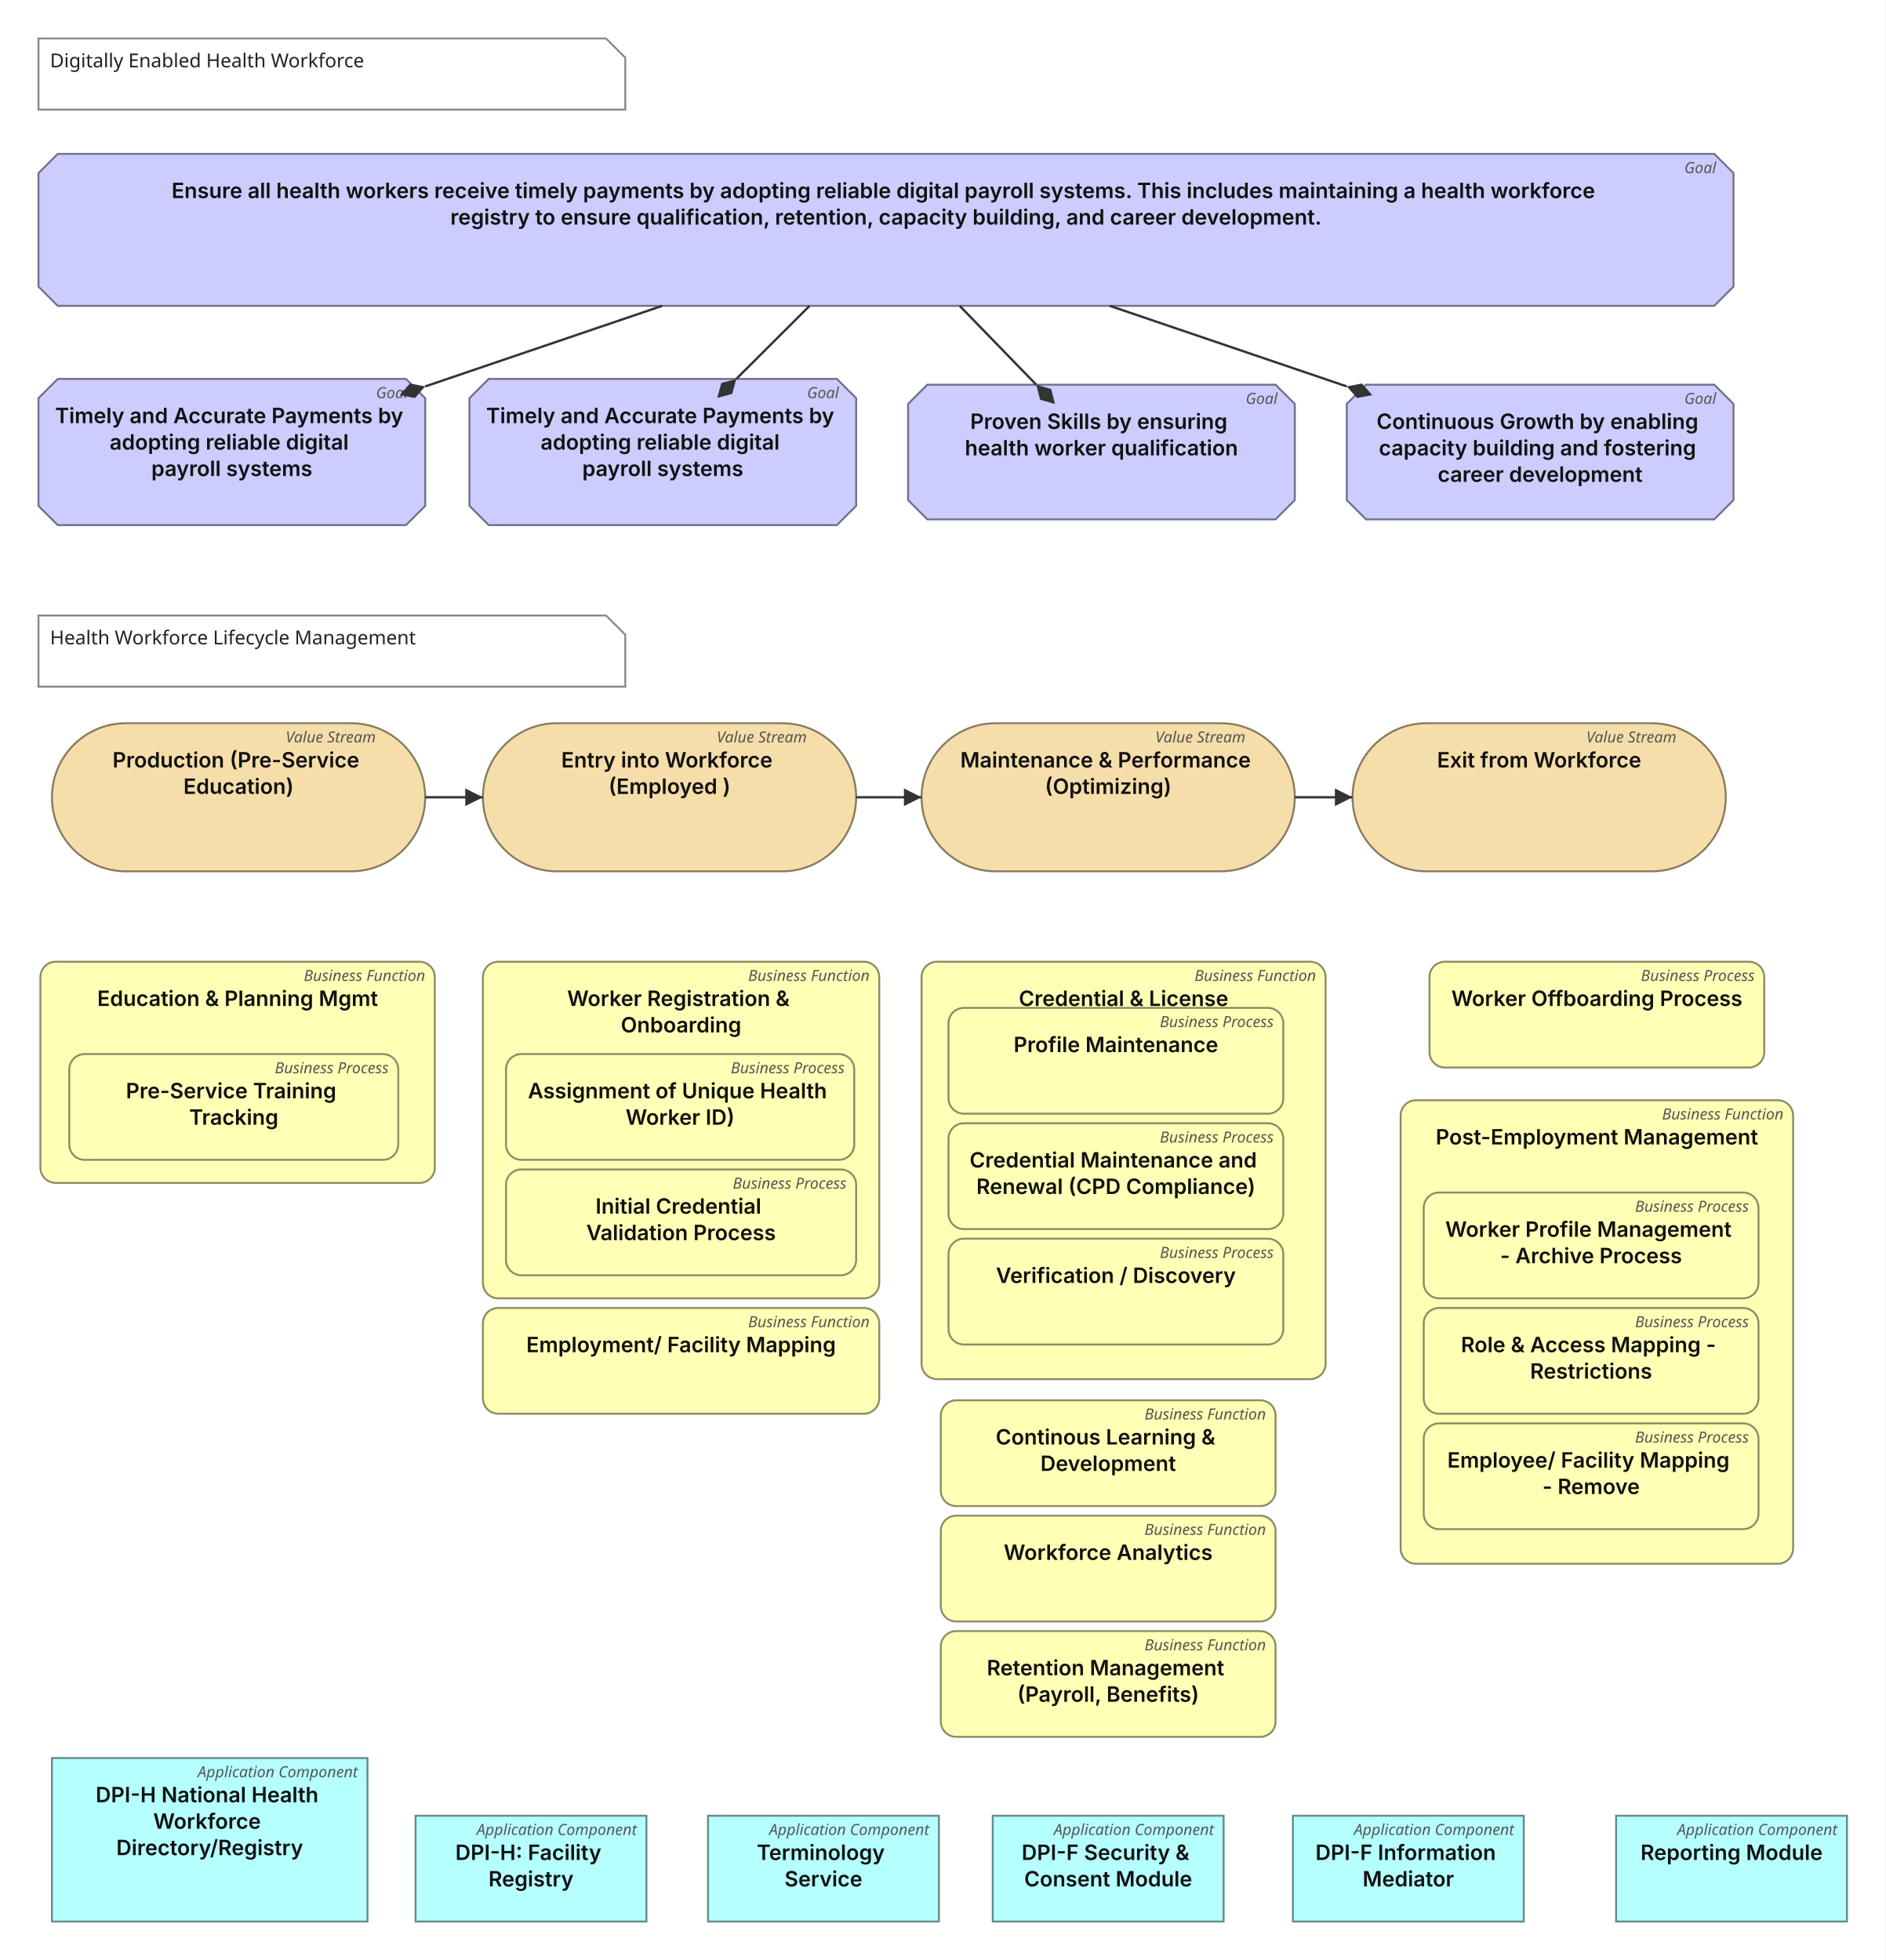
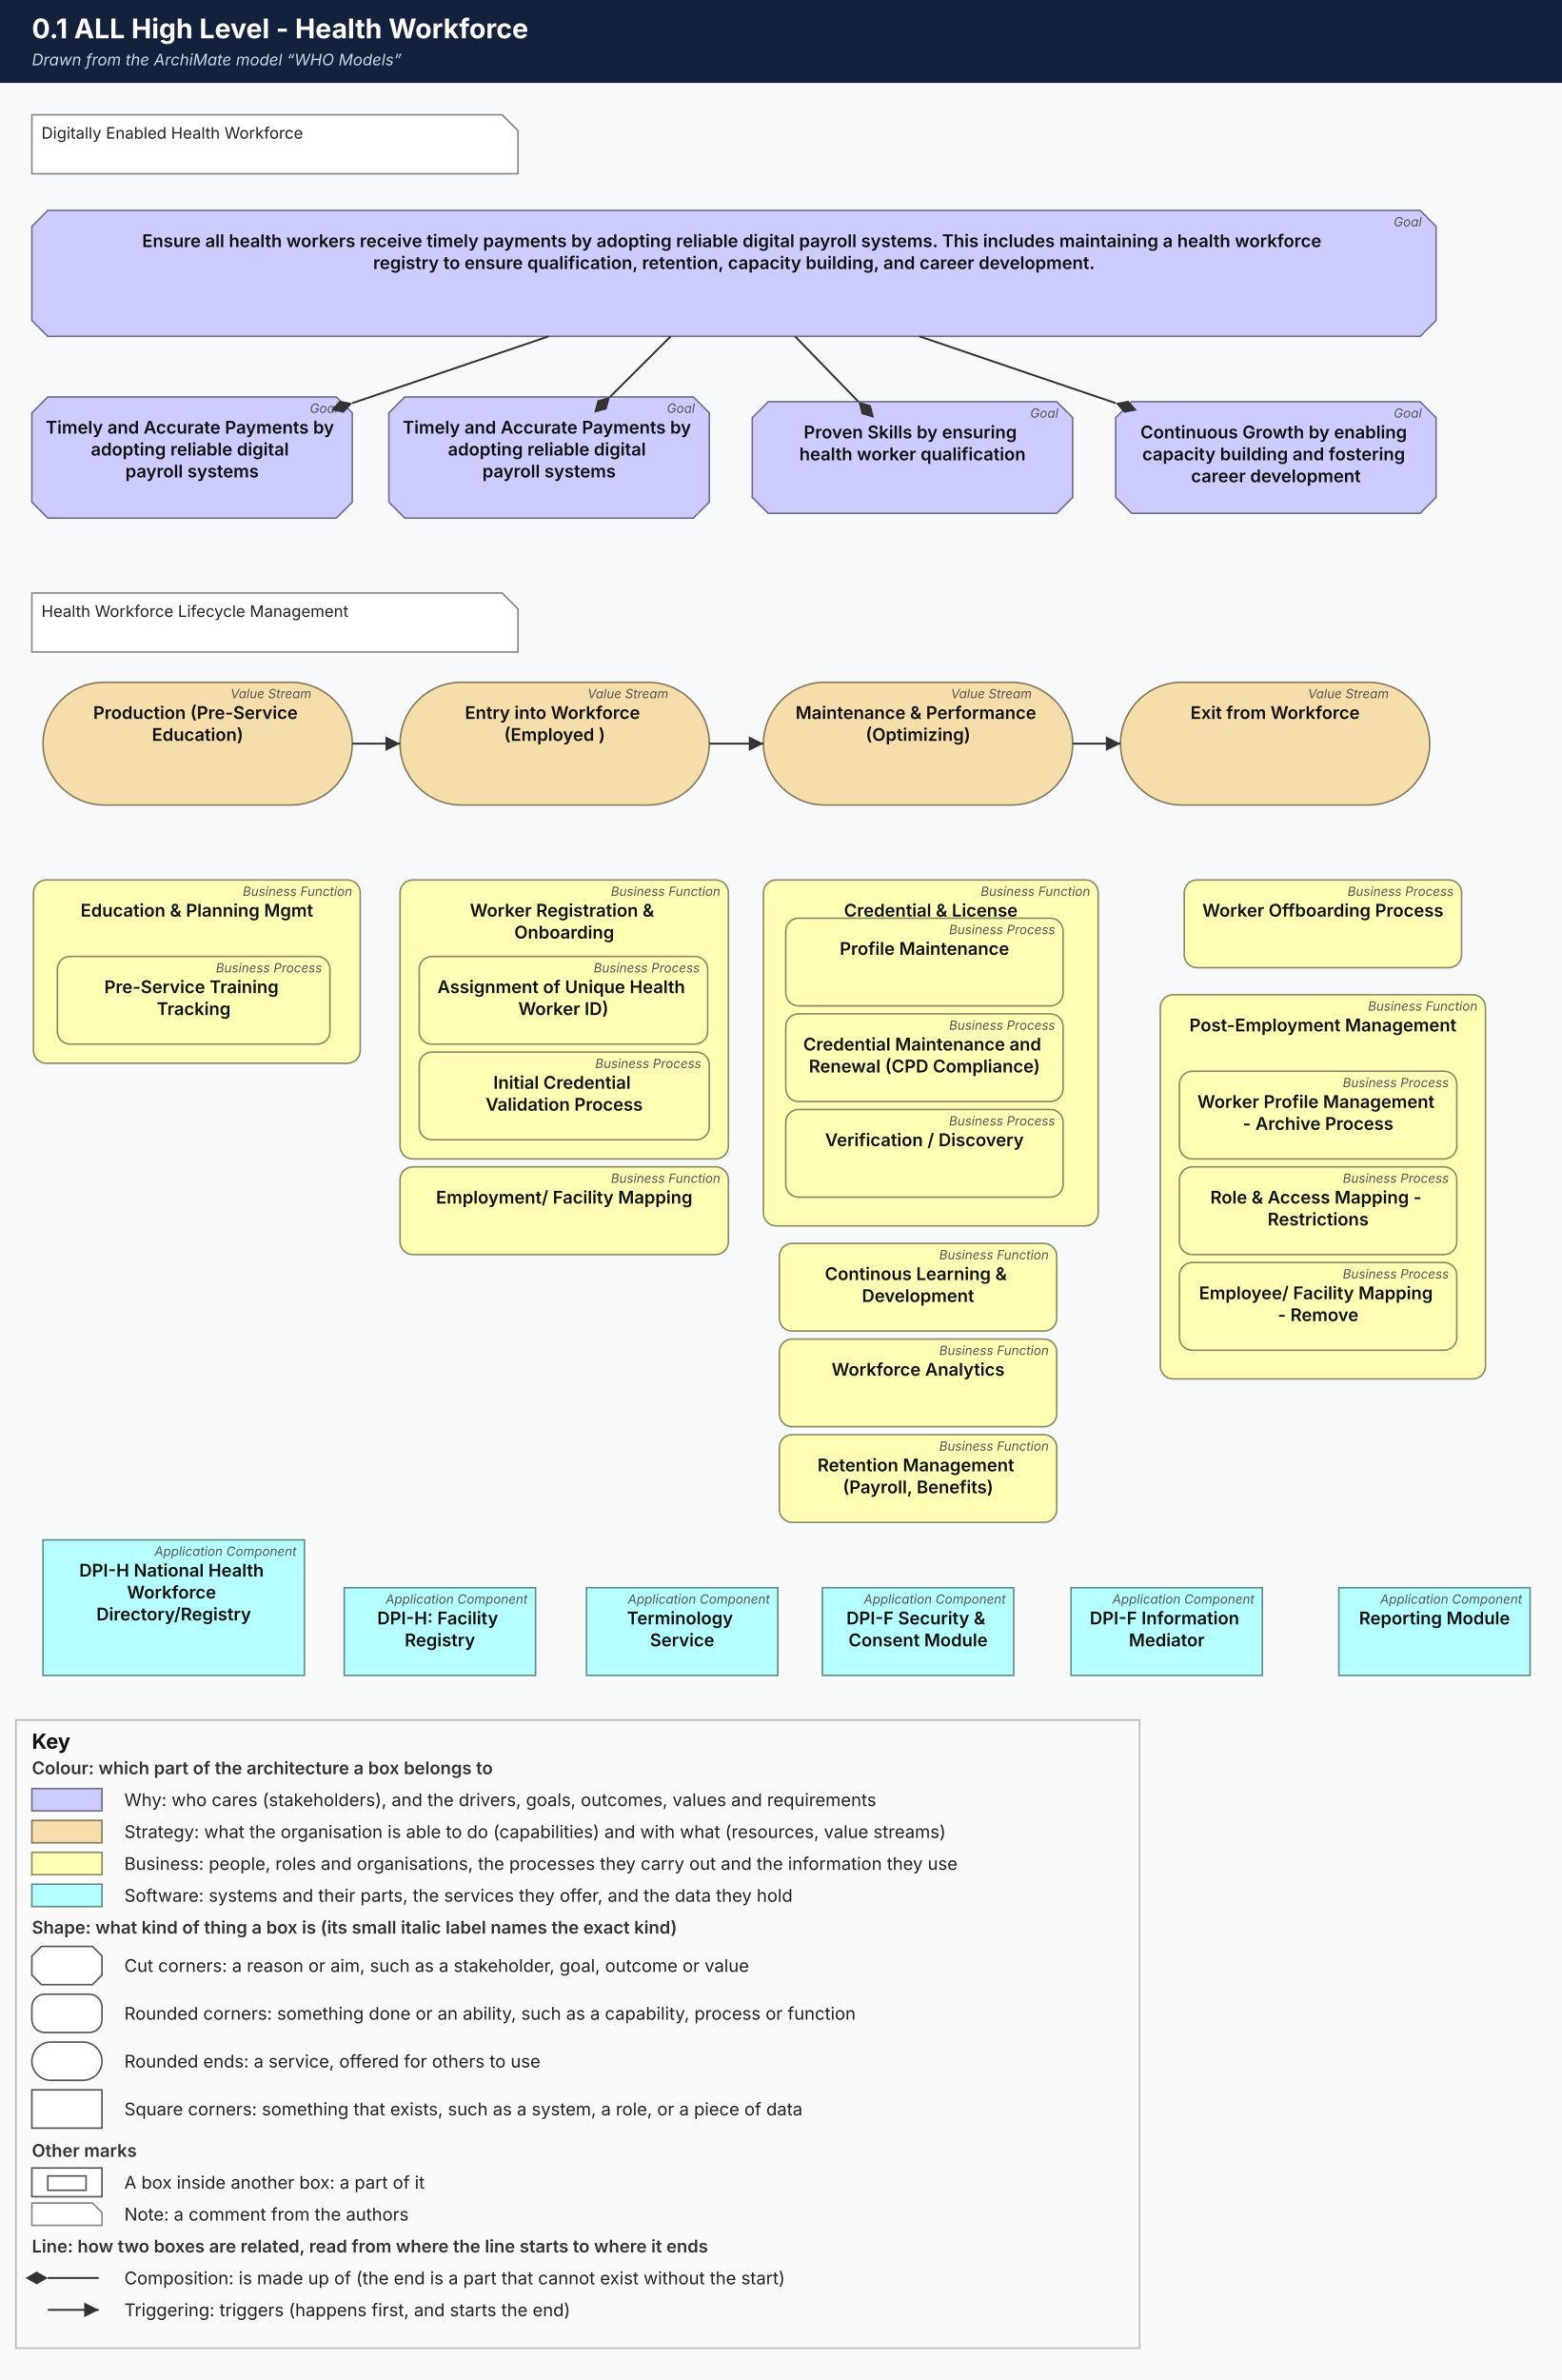
- <svg xmlns="http://www.w3.org/2000/svg" viewBox="176 16 980 1019" width="980" height="1019" role="img" aria-labelledby="av-title">
+ <svg xmlns="http://www.w3.org/2000/svg" viewBox="176 -36 980 1493" width="980" height="1493" role="img" aria-labelledby="av-title">
  <style>
- .av-name{font:600 11px system-ui,-apple-system,"Segoe UI",sans-serif;fill:#111}
- .av-type{font:italic 8px system-ui,sans-serif;fill:#555}
- .av-group{font:600 11px system-ui,sans-serif;fill:#333}
- .av-note{font:10px system-ui,sans-serif;fill:#222}
- .av-rel{font:9px system-ui,sans-serif;fill:#333;paint-order:stroke;stroke:#fff;stroke-width:3px}
+ .av-name{font:600 11px Inter, "Segoe UI", system-ui, -apple-system, Helvetica, Arial, sans-serif;fill:#111}
+ .av-type{font:italic 8px Inter, "Segoe UI", system-ui, -apple-system, Helvetica, Arial, sans-serif;fill:#555}
+ .av-group{font:600 11px Inter, "Segoe UI", system-ui, -apple-system, Helvetica, Arial, sans-serif;fill:#333}
+ .av-note{font:10px Inter, "Segoe UI", system-ui, -apple-system, Helvetica, Arial, sans-serif;fill:#222}
+ .av-key{font:11px Inter, "Segoe UI", system-ui, -apple-system, Helvetica, Arial, sans-serif;fill:#222}
+ .av-keyh{font:600 11px Inter, "Segoe UI", system-ui, -apple-system, Helvetica, Arial, sans-serif;fill:#333}
+ .av-keyt{font:700 13px Inter, "Segoe UI", system-ui, -apple-system, Helvetica, Arial, sans-serif;fill:#111}
+ .av-rel{font:9px Inter, "Segoe UI", system-ui, -apple-system, Helvetica, Arial, sans-serif;fill:#333;paint-order:stroke;stroke:#fff;stroke-width:3px}
a:hover rect,a:hover polygon,a:focus rect,a:focus polygon{stroke:#06c;stroke-width:2.5}
</style>
  <defs>
    <marker id="arrow-open" viewBox="0 0 12 12" refX="11" refY="6" markerWidth="11" markerHeight="11" orient="auto-start-reverse" markerUnits="userSpaceOnUse">
      <path d="M1 1 L11 6 L1 11" fill="none" stroke="#333" stroke-width="1.3" />
    </marker>
    <marker id="arrow-filled" viewBox="0 0 12 12" refX="11" refY="6" markerWidth="11" markerHeight="11" orient="auto-start-reverse" markerUnits="userSpaceOnUse">
      <path d="M1 1 L11 6 L1 11 Z" fill="#333" />
    </marker>
    <marker id="arrow-small" viewBox="0 0 10 10" refX="9" refY="5" markerWidth="8" markerHeight="8" orient="auto-start-reverse" markerUnits="userSpaceOnUse">
      <path d="M1 1 L9 5 L1 9" fill="none" stroke="#333" stroke-width="1.2" />
    </marker>
    <marker id="triangle-hollow" viewBox="0 0 14 14" refX="13" refY="7" markerWidth="13" markerHeight="13" orient="auto-start-reverse" markerUnits="userSpaceOnUse">
      <path d="M1 1 L13 7 L1 13 Z" fill="#fff" stroke="#333" stroke-width="1.2" />
    </marker>
    <marker id="diamond-filled" viewBox="0 0 16 10" refX="1" refY="5" markerWidth="16" markerHeight="10" orient="auto-start-reverse" markerUnits="userSpaceOnUse">
      <path d="M1 5 L8 1 L15 5 L8 9 Z" fill="#333" />
    </marker>
    <marker id="diamond-hollow" viewBox="0 0 16 10" refX="1" refY="5" markerWidth="16" markerHeight="10" orient="auto-start-reverse" markerUnits="userSpaceOnUse">
      <path d="M1 5 L8 1 L15 5 L8 9 Z" fill="#fff" stroke="#333" stroke-width="1.2" />
    </marker>
    <marker id="dot" viewBox="0 0 8 8" refX="4" refY="4" markerWidth="7" markerHeight="7" orient="auto" markerUnits="userSpaceOnUse">
      <circle cx="4" cy="4" r="3.2" fill="#333" />
    </marker>
    <pattern id="missing" width="8" height="8" patternUnits="userSpaceOnUse" patternTransform="rotate(45)">
      <rect width="8" height="8" fill="#fff" />
      <line x1="0" y1="0" x2="0" y2="8" stroke="#d33" stroke-width="2" />
    </pattern>
  </defs>
-   <rect x="176" y="16" width="980" height="1019" fill="#fff" />
-   <a href="../../../en/dpi-h-ra/archimate/0.2.0-draft.1/elements/id-961cfe0f56b54c5ea4f48c3f34109e0e/" target="_top">
+   <rect x="176" y="-36" width="980" height="1493" fill="#f8f9fb" />
+   <rect x="176" y="-36" width="980" height="52" fill="#14213d" />
+   <text x="196" y="-12" style="font:700 17px Inter, &quot;Segoe UI&quot;, system-ui, -apple-system, Helvetica, Arial, sans-serif;fill:#fff">0.1 ALL High Level - Health Workforce</text>
+   <text x="196" y="5" style="font:italic 10px Inter, &quot;Segoe UI&quot;, system-ui, -apple-system, Helvetica, Arial, sans-serif;fill:#c9d6e6">Drawn from the ArchiMate model “WHO Models”</text>
+   <a href="../../../en/dpi-h-ra/archimate/0.2.0-draft.1/elements/dpi-h-national-health-workforce-directory-registry/" target="_top">
    <rect x="203" y="930" width="164" height="85" fill="#b5ffff" stroke="#648c8c" stroke-width="1" />
    <text class="av-type" x="362" y="940" text-anchor="end">Application Component</text>
    <text class="av-name" x="285" y="953" text-anchor="middle">
      <tspan x="285" dy="0">DPI-H National Health</tspan>
      <tspan x="285" dy="13.75">Workforce</tspan>
      <tspan x="285" dy="13.75">Directory/Registry</tspan>
    </text>
  </a>
-   <a href="../../../en/dpi-h-ra/archimate/0.2.0-draft.1/elements/id-7862a8939c5a458c9ad1674062700688/" target="_top">
+   <a href="../../../en/dpi-h-ra/archimate/0.2.0-draft.1/elements/dpi-f-information-mediator/" target="_top">
    <rect x="848" y="960" width="120" height="55" fill="#b5ffff" stroke="#648c8c" stroke-width="1" />
    <text class="av-type" x="963" y="970" text-anchor="end">Application Component</text>
    <text class="av-name" x="908" y="983" text-anchor="middle">
      <tspan x="908" dy="0">DPI-F Information</tspan>
      <tspan x="908" dy="13.75">Mediator</tspan>
    </text>
  </a>
-   <a href="../../../en/dpi-h-ra/archimate/0.2.0-draft.1/elements/id-bed24fc6e59048c595b7bde7a22b63f9/" target="_top">
+   <a href="../../../en/dpi-h-ra/archimate/0.2.0-draft.1/elements/reporting-module/" target="_top">
    <rect x="1016" y="960" width="120" height="55" fill="#b5ffff" stroke="#648c8c" stroke-width="1" />
    <text class="av-type" x="1131" y="970" text-anchor="end">Application Component</text>
    <text class="av-name" x="1076" y="983" text-anchor="middle">
      <tspan x="1076" dy="0">Reporting Module</tspan>
    </text>
  </a>
-   <a href="../../../en/dpi-h-ra/archimate/0.2.0-draft.1/elements/id-a3b7a1d2792c400ba0398eb82affaf2d/" target="_top">
+   <a href="../../../en/dpi-h-ra/archimate/0.2.0-draft.1/elements/dpi-h-facility-registry/" target="_top">
    <rect x="392" y="960" width="120" height="55" fill="#b5ffff" stroke="#648c8c" stroke-width="1" />
    <text class="av-type" x="507" y="970" text-anchor="end">Application Component</text>
    <text class="av-name" x="452" y="983" text-anchor="middle">
      <tspan x="452" dy="0">DPI-H: Facility</tspan>
      <tspan x="452" dy="13.75">Registry</tspan>
    </text>
  </a>
-   <a href="../../../en/dpi-h-ra/archimate/0.2.0-draft.1/elements/id-d27a9f9d388544deb73618aaf145251c/" target="_top">
+   <a href="../../../en/dpi-h-ra/archimate/0.2.0-draft.1/elements/dpi-f-security-consent-module/" target="_top">
    <rect x="692" y="960" width="120" height="55" fill="#b5ffff" stroke="#648c8c" stroke-width="1" />
    <text class="av-type" x="807" y="970" text-anchor="end">Application Component</text>
    <text class="av-name" x="752" y="983" text-anchor="middle">
      <tspan x="752" dy="0">DPI-F Security &amp;</tspan>
      <tspan x="752" dy="13.75">Consent Module</tspan>
    </text>
  </a>
-   <a href="../../../en/dpi-h-ra/archimate/0.2.0-draft.1/elements/id-e23a136ac7904c02a15f46010f655099/" target="_top">
+   <a href="../../../en/dpi-h-ra/archimate/0.2.0-draft.1/elements/terminology-service/" target="_top">
    <rect x="544" y="960" width="120" height="55" fill="#b5ffff" stroke="#648c8c" stroke-width="1" />
    <text class="av-type" x="659" y="970" text-anchor="end">Application Component</text>
    <text class="av-name" x="604" y="983" text-anchor="middle">
      <tspan x="604" dy="0">Terminology</tspan>
      <tspan x="604" dy="13.75">Service</tspan>
    </text>
  </a>
-   <a href="../../../en/dpi-h-ra/archimate/0.2.0-draft.1/elements/id-2507dbae912543df9be0f427dd00e60d/" target="_top">
+   <a href="../../../en/dpi-h-ra/archimate/0.2.0-draft.1/elements/timely-and-accurate-payments-by-adopting-reliable-digital-2507/" target="_top">
    <polygon points="206,213 387,213 397,223 397,279 387,289 206,289 196,279 196,223" fill="#ccccff" stroke="#70708c" stroke-width="1" />
    <text class="av-type" x="388" y="223" text-anchor="end">Goal</text>
    <text class="av-name" x="296.5" y="236" text-anchor="middle">
      <tspan x="296.5" dy="0">Timely and Accurate Payments by</tspan>
      <tspan x="296.5" dy="13.75">adopting reliable digital</tspan>
      <tspan x="296.5" dy="13.75">payroll systems</tspan>
    </text>
  </a>
-   <a href="../../../en/dpi-h-ra/archimate/0.2.0-draft.1/elements/id-7cc99c55acde424e80e275d9cee2ac3e/" target="_top">
+   <a href="../../../en/dpi-h-ra/archimate/0.2.0-draft.1/elements/timely-and-accurate-payments-by-adopting-reliable-digital/" target="_top">
    <polygon points="430,213 611,213 621,223 621,279 611,289 430,289 420,279 420,223" fill="#ccccff" stroke="#70708c" stroke-width="1" />
    <text class="av-type" x="612" y="223" text-anchor="end">Goal</text>
    <text class="av-name" x="520.5" y="236" text-anchor="middle">
      <tspan x="520.5" dy="0">Timely and Accurate Payments by</tspan>
      <tspan x="520.5" dy="13.75">adopting reliable digital</tspan>
      <tspan x="520.5" dy="13.75">payroll systems</tspan>
    </text>
  </a>
-   <a href="../../../en/dpi-h-ra/archimate/0.2.0-draft.1/elements/id-e0d8f8337bdc479c947bd4c34cc14e9d/" target="_top">
+   <a href="../../../en/dpi-h-ra/archimate/0.2.0-draft.1/elements/proven-skills-by-ensuring-health-worker-qualification/" target="_top">
    <polygon points="658,216 839,216 849,226 849,276 839,286 658,286 648,276 648,226" fill="#ccccff" stroke="#70708c" stroke-width="1" />
    <text class="av-type" x="840" y="226" text-anchor="end">Goal</text>
    <text class="av-name" x="748.5" y="239" text-anchor="middle">
      <tspan x="748.5" dy="0">Proven Skills by ensuring</tspan>
      <tspan x="748.5" dy="13.75">health worker qualification</tspan>
    </text>
  </a>
-   <a href="../../../en/dpi-h-ra/archimate/0.2.0-draft.1/elements/id-c59db768fd424fcc973b3a18473221ef/" target="_top">
+   <a href="../../../en/dpi-h-ra/archimate/0.2.0-draft.1/elements/continuous-growth-by-enabling-capacity-building-and/" target="_top">
    <polygon points="886,216 1067,216 1077,226 1077,276 1067,286 886,286 876,276 876,226" fill="#ccccff" stroke="#70708c" stroke-width="1" />
    <text class="av-type" x="1068" y="226" text-anchor="end">Goal</text>
    <text class="av-name" x="976.5" y="239" text-anchor="middle">
      <tspan x="976.5" dy="0">Continuous Growth by enabling</tspan>
      <tspan x="976.5" dy="13.75">capacity building and fostering</tspan>
      <tspan x="976.5" dy="13.75">career development</tspan>
    </text>
  </a>
-   <a href="../../../en/dpi-h-ra/archimate/0.2.0-draft.1/elements/id-225da4a757d24fed9fdaf7483772c650/" target="_top">
+   <a href="../../../en/dpi-h-ra/archimate/0.2.0-draft.1/elements/ensure-all-health-workers-receive-timely-payments-by/" target="_top">
    <polygon points="206,96 1067,96 1077,106 1077,165 1067,175 206,175 196,165 196,106" fill="#ccccff" stroke="#70708c" stroke-width="1" />
    <text class="av-type" x="1068" y="106" text-anchor="end">Goal</text>
    <text class="av-name" x="636.5" y="119" text-anchor="middle">
      <tspan x="636.5" dy="0">Ensure all health workers receive timely payments by adopting reliable digital payroll systems. This includes maintaining a health workforce</tspan>
      <tspan x="636.5" dy="13.75">registry to ensure qualification, retention, capacity building, and career development.</tspan>
    </text>
  </a>
  <g class="av-n">
    <polygon points="196,36 491,36 501,46 501,73 196,73" fill="#ffffff" stroke="#888" />
    <text class="av-note" x="202" y="51">
      <tspan x="202" dy="0">Digitally Enabled Health Workforce</tspan>
    </text>
  </g>
-   <a href="../../../en/dpi-h-ra/archimate/0.2.0-draft.1/elements/id-8d74939be8374ac0b783567d362b7c6a/" target="_top">
+   <a href="../../../en/dpi-h-ra/archimate/0.2.0-draft.1/elements/production-pre-service-education/" target="_top">
    <rect x="203" y="392" width="194" height="77" rx="38.5" fill="#f5deaa" stroke="#877a5e" stroke-width="1" />
    <text class="av-type" x="371.333" y="402" text-anchor="end">Value Stream</text>
    <text class="av-name" x="300" y="415" text-anchor="middle">
      <tspan x="300" dy="0">Production (Pre-Service</tspan>
      <tspan x="300" dy="13.75">Education)</tspan>
    </text>
  </a>
  <g class="av-n">
    <polygon points="196,336 491,336 501,346 501,373 196,373" fill="#ffffff" stroke="#888" />
    <text class="av-note" x="202" y="351">
      <tspan x="202" dy="0">Health Workforce Lifecycle Management</tspan>
    </text>
  </g>
-   <a href="../../../en/dpi-h-ra/archimate/0.2.0-draft.1/elements/id-ca900f2ee57741f8a26561c90c2970bb/" target="_top">
+   <a href="../../../en/dpi-h-ra/archimate/0.2.0-draft.1/elements/entry-into-workforce-employed/" target="_top">
    <rect x="427" y="392" width="194" height="77" rx="38.5" fill="#f5deaa" stroke="#877a5e" stroke-width="1" />
    <text class="av-type" x="595.333" y="402" text-anchor="end">Value Stream</text>
    <text class="av-name" x="524" y="415" text-anchor="middle">
      <tspan x="524" dy="0">Entry into Workforce</tspan>
      <tspan x="524" dy="13.75">(Employed )</tspan>
    </text>
  </a>
-   <a href="../../../en/dpi-h-ra/archimate/0.2.0-draft.1/elements/id-75e26f5282c348b5b90d9231ba53ea61/" target="_top">
+   <a href="../../../en/dpi-h-ra/archimate/0.2.0-draft.1/elements/maintenance-performance-optimizing/" target="_top">
    <rect x="655" y="392" width="194" height="77" rx="38.5" fill="#f5deaa" stroke="#877a5e" stroke-width="1" />
    <text class="av-type" x="823.333" y="402" text-anchor="end">Value Stream</text>
    <text class="av-name" x="752" y="415" text-anchor="middle">
      <tspan x="752" dy="0">Maintenance &amp; Performance</tspan>
      <tspan x="752" dy="13.75">(Optimizing)</tspan>
    </text>
  </a>
-   <a href="../../../en/dpi-h-ra/archimate/0.2.0-draft.1/elements/id-8a3042d52a1d45ac929156edd4f1dc66/" target="_top">
+   <a href="../../../en/dpi-h-ra/archimate/0.2.0-draft.1/elements/exit-from-workforce/" target="_top">
    <rect x="879" y="392" width="194" height="77" rx="38.5" fill="#f5deaa" stroke="#877a5e" stroke-width="1" />
    <text class="av-type" x="1047.333" y="402" text-anchor="end">Value Stream</text>
    <text class="av-name" x="976" y="415" text-anchor="middle">
      <tspan x="976" dy="0">Exit from Workforce</tspan>
    </text>
  </a>
-   <a href="../../../en/dpi-h-ra/archimate/0.2.0-draft.1/elements/id-86061a2d378140acbc7363f74a91866e/" target="_top">
+   <a href="../../../en/dpi-h-ra/archimate/0.2.0-draft.1/elements/worker-offboarding-process/" target="_top">
    <rect x="919" y="516" width="174" height="55" rx="8" fill="#ffffb5" stroke="#8c8c64" stroke-width="1" />
    <text class="av-type" x="1088" y="526" text-anchor="end">Business Process</text>
    <text class="av-name" x="1006" y="539" text-anchor="middle">
      <tspan x="1006" dy="0">Worker Offboarding Process</tspan>
    </text>
  </a>
-   <a href="../../../en/dpi-h-ra/archimate/0.2.0-draft.1/elements/id-3f74221e475e4cdd905922d72a288329/" target="_top">
+   <a href="../../../en/dpi-h-ra/archimate/0.2.0-draft.1/elements/worker-registration-onboarding/" target="_top">
    <rect x="427" y="516" width="206" height="175" rx="8" fill="#ffffb5" stroke="#8c8c64" stroke-width="1" />
    <text class="av-type" x="628" y="526" text-anchor="end">Business Function</text>
    <text class="av-name" x="530" y="539" text-anchor="middle">
      <tspan x="530" dy="0">Worker Registration &amp;</tspan>
      <tspan x="530" dy="13.75">Onboarding</tspan>
    </text>
  </a>
-   <a href="../../../en/dpi-h-ra/archimate/0.2.0-draft.1/elements/id-c553baa06a0e42e6939177f077be5f25/" target="_top">
+   <a href="../../../en/dpi-h-ra/archimate/0.2.0-draft.1/elements/assignment-of-unique-health-worker-id/" target="_top">
    <rect x="439" y="564" width="181" height="55" rx="8" fill="#ffffb5" stroke="#8c8c64" stroke-width="1" />
    <text class="av-type" x="615" y="574" text-anchor="end">Business Process</text>
    <text class="av-name" x="529.5" y="587" text-anchor="middle">
      <tspan x="529.5" dy="0">Assignment of Unique Health</tspan>
      <tspan x="529.5" dy="13.75">Worker ID)</tspan>
    </text>
  </a>
-   <a href="../../../en/dpi-h-ra/archimate/0.2.0-draft.1/elements/id-680b23406ad44cfaac786a103532e309/" target="_top">
+   <a href="../../../en/dpi-h-ra/archimate/0.2.0-draft.1/elements/initial-credential-validation-process/" target="_top">
    <rect x="439" y="624" width="182" height="55" rx="8" fill="#ffffb5" stroke="#8c8c64" stroke-width="1" />
    <text class="av-type" x="616" y="634" text-anchor="end">Business Process</text>
    <text class="av-name" x="530" y="647" text-anchor="middle">
      <tspan x="530" dy="0">Initial Credential</tspan>
      <tspan x="530" dy="13.75">Validation Process</tspan>
    </text>
  </a>
-   <a href="../../../en/dpi-h-ra/archimate/0.2.0-draft.1/elements/id-2c303544f4ac4aa59db2cf05a6876856/" target="_top">
+   <a href="../../../en/dpi-h-ra/archimate/0.2.0-draft.1/elements/employment-facility-mapping/" target="_top">
    <rect x="427" y="696" width="206" height="55" rx="8" fill="#ffffb5" stroke="#8c8c64" stroke-width="1" />
    <text class="av-type" x="628" y="706" text-anchor="end">Business Function</text>
    <text class="av-name" x="530" y="719" text-anchor="middle">
      <tspan x="530" dy="0">Employment/ Facility Mapping</tspan>
    </text>
  </a>
-   <a href="../../../en/dpi-h-ra/archimate/0.2.0-draft.1/elements/id-05b851254fda44de8c85c2013c3227b3/" target="_top">
+   <a href="../../../en/dpi-h-ra/archimate/0.2.0-draft.1/elements/continous-learning-development/" target="_top">
    <rect x="665" y="744" width="174" height="55" rx="8" fill="#ffffb5" stroke="#8c8c64" stroke-width="1" />
    <text class="av-type" x="834" y="754" text-anchor="end">Business Function</text>
    <text class="av-name" x="752" y="767" text-anchor="middle">
      <tspan x="752" dy="0">Continous Learning &amp;</tspan>
      <tspan x="752" dy="13.75">Development</tspan>
    </text>
  </a>
-   <a href="../../../en/dpi-h-ra/archimate/0.2.0-draft.1/elements/id-b9cb4ebae63d4a88bd86eed5b310cace/" target="_top">
+   <a href="../../../en/dpi-h-ra/archimate/0.2.0-draft.1/elements/workforce-analytics/" target="_top">
    <rect x="665" y="804" width="174" height="55" rx="8" fill="#ffffb5" stroke="#8c8c64" stroke-width="1" />
    <text class="av-type" x="834" y="814" text-anchor="end">Business Function</text>
    <text class="av-name" x="752" y="827" text-anchor="middle">
      <tspan x="752" dy="0">Workforce Analytics</tspan>
    </text>
  </a>
-   <a href="../../../en/dpi-h-ra/archimate/0.2.0-draft.1/elements/id-e93086d8b2a9466d80d92c6e05f42a6e/" target="_top">
+   <a href="../../../en/dpi-h-ra/archimate/0.2.0-draft.1/elements/retention-management-payroll-benefits/" target="_top">
    <rect x="665" y="864" width="174" height="55" rx="8" fill="#ffffb5" stroke="#8c8c64" stroke-width="1" />
    <text class="av-type" x="834" y="874" text-anchor="end">Business Function</text>
    <text class="av-name" x="752" y="887" text-anchor="middle">
      <tspan x="752" dy="0">Retention Management</tspan>
      <tspan x="752" dy="13.75">(Payroll, Benefits)</tspan>
    </text>
  </a>
-   <a href="../../../en/dpi-h-ra/archimate/0.2.0-draft.1/elements/id-d159111d532e47d5947db0b1ecb931e1/" target="_top">
+   <a href="../../../en/dpi-h-ra/archimate/0.2.0-draft.1/elements/education-planning-mgmt/" target="_top">
    <rect x="197" y="516" width="205" height="115" rx="8" fill="#ffffb5" stroke="#8c8c64" stroke-width="1" />
    <text class="av-type" x="397" y="526" text-anchor="end">Business Function</text>
    <text class="av-name" x="299.5" y="539" text-anchor="middle">
      <tspan x="299.5" dy="0">Education &amp; Planning Mgmt</tspan>
    </text>
  </a>
-   <a href="../../../en/dpi-h-ra/archimate/0.2.0-draft.1/elements/id-257160d03993450ba0d9e34496ee827d/" target="_top">
+   <a href="../../../en/dpi-h-ra/archimate/0.2.0-draft.1/elements/pre-service-training-tracking/" target="_top">
    <rect x="212" y="564" width="171" height="55" rx="8" fill="#ffffb5" stroke="#8c8c64" stroke-width="1" />
    <text class="av-type" x="378" y="574" text-anchor="end">Business Process</text>
    <text class="av-name" x="297.5" y="587" text-anchor="middle">
      <tspan x="297.5" dy="0">Pre-Service Training</tspan>
      <tspan x="297.5" dy="13.75">Tracking</tspan>
    </text>
  </a>
-   <a href="../../../en/dpi-h-ra/archimate/0.2.0-draft.1/elements/id-8251c10ec0704612a10b648b3a38b7e3/" target="_top">
+   <a href="../../../en/dpi-h-ra/archimate/0.2.0-draft.1/elements/credential-license/" target="_top">
    <rect x="655" y="516" width="210" height="217" rx="8" fill="#ffffb5" stroke="#8c8c64" stroke-width="1" />
    <text class="av-type" x="860" y="526" text-anchor="end">Business Function</text>
    <text class="av-name" x="760" y="539" text-anchor="middle">
      <tspan x="760" dy="0">Credential &amp; License</tspan>
    </text>
  </a>
-   <a href="../../../en/dpi-h-ra/archimate/0.2.0-draft.1/elements/id-09ed07f923194b0789e16f6449f24289/" target="_top">
+   <a href="../../../en/dpi-h-ra/archimate/0.2.0-draft.1/elements/profile-maintenance/" target="_top">
    <rect x="669" y="540" width="174" height="55" rx="8" fill="#ffffb5" stroke="#8c8c64" stroke-width="1" />
    <text class="av-type" x="838" y="550" text-anchor="end">Business Process</text>
    <text class="av-name" x="756" y="563" text-anchor="middle">
      <tspan x="756" dy="0">Profile Maintenance</tspan>
    </text>
  </a>
-   <a href="../../../en/dpi-h-ra/archimate/0.2.0-draft.1/elements/id-2e43001ed3704b7bbe5aad156f08ad97/" target="_top">
+   <a href="../../../en/dpi-h-ra/archimate/0.2.0-draft.1/elements/credential-maintenance-and-renewal-cpd-compliance/" target="_top">
    <rect x="669" y="600" width="174" height="55" rx="8" fill="#ffffb5" stroke="#8c8c64" stroke-width="1" />
    <text class="av-type" x="838" y="610" text-anchor="end">Business Process</text>
    <text class="av-name" x="756" y="623" text-anchor="middle">
      <tspan x="756" dy="0">Credential Maintenance and</tspan>
      <tspan x="756" dy="13.75">Renewal (CPD Compliance)</tspan>
    </text>
  </a>
-   <a href="../../../en/dpi-h-ra/archimate/0.2.0-draft.1/elements/id-c8c7f2a765ee4311a0a302c958846a96/" target="_top">
+   <a href="../../../en/dpi-h-ra/archimate/0.2.0-draft.1/elements/verification-discovery/" target="_top">
    <rect x="669" y="660" width="174" height="55" rx="8" fill="#ffffb5" stroke="#8c8c64" stroke-width="1" />
    <text class="av-type" x="838" y="670" text-anchor="end">Business Process</text>
    <text class="av-name" x="756" y="683" text-anchor="middle">
      <tspan x="756" dy="0">Verification / Discovery</tspan>
    </text>
  </a>
-   <a href="../../../en/dpi-h-ra/archimate/0.2.0-draft.1/elements/id-ee22332be5ab4a9f80878d668f16a6f3/" target="_top">
+   <a href="../../../en/dpi-h-ra/archimate/0.2.0-draft.1/elements/post-employment-management/" target="_top">
    <rect x="904" y="588" width="204" height="241" rx="8" fill="#ffffb5" stroke="#8c8c64" stroke-width="1" />
    <text class="av-type" x="1103" y="598" text-anchor="end">Business Function</text>
    <text class="av-name" x="1006" y="611" text-anchor="middle">
      <tspan x="1006" dy="0">Post-Employment Management</tspan>
    </text>
  </a>
-   <a href="../../../en/dpi-h-ra/archimate/0.2.0-draft.1/elements/id-f1fb392b236c4e1c8ecb223e91001066/" target="_top">
+   <a href="../../../en/dpi-h-ra/archimate/0.2.0-draft.1/elements/worker-profile-management-archive-process/" target="_top">
    <rect x="916" y="636" width="174" height="55" rx="8" fill="#ffffb5" stroke="#8c8c64" stroke-width="1" />
    <text class="av-type" x="1085" y="646" text-anchor="end">Business Process</text>
    <text class="av-name" x="1003" y="659" text-anchor="middle">
      <tspan x="1003" dy="0">Worker Profile Management</tspan>
      <tspan x="1003" dy="13.75">- Archive Process</tspan>
    </text>
  </a>
-   <a href="../../../en/dpi-h-ra/archimate/0.2.0-draft.1/elements/id-1f98be72d7e347b7812dddbc3109f4c7/" target="_top">
+   <a href="../../../en/dpi-h-ra/archimate/0.2.0-draft.1/elements/role-access-mapping-restrictions/" target="_top">
    <rect x="916" y="696" width="174" height="55" rx="8" fill="#ffffb5" stroke="#8c8c64" stroke-width="1" />
    <text class="av-type" x="1085" y="706" text-anchor="end">Business Process</text>
    <text class="av-name" x="1003" y="719" text-anchor="middle">
      <tspan x="1003" dy="0">Role &amp; Access Mapping -</tspan>
      <tspan x="1003" dy="13.75">Restrictions</tspan>
    </text>
  </a>
-   <a href="../../../en/dpi-h-ra/archimate/0.2.0-draft.1/elements/id-05600c1820914f07a3b1a24cf0fe505d/" target="_top">
+   <a href="../../../en/dpi-h-ra/archimate/0.2.0-draft.1/elements/employee-facility-mapping-remove/" target="_top">
    <rect x="916" y="756" width="174" height="55" rx="8" fill="#ffffb5" stroke="#8c8c64" stroke-width="1" />
    <text class="av-type" x="1085" y="766" text-anchor="end">Business Process</text>
    <text class="av-name" x="1003" y="779" text-anchor="middle">
      <tspan x="1003" dy="0">Employee/ Facility Mapping</tspan>
      <tspan x="1003" dy="13.75">- Remove</tspan>
    </text>
  </a>
  <a href="../../../en/dpi-h-ra/archimate/0.2.0-draft.1/relationships/id-4914d890c5094ed3a8d63f8dc9394b43/" target="_top">
    <path d="M397 216.9 L520.2 175" fill="none" stroke="#333" stroke-width="1.2" marker-start="url(#diamond-filled)" />
    <path d="M397 216.9 L520.2 175" fill="none" stroke="transparent" stroke-width="8" />
  </a>
  <a href="../../../en/dpi-h-ra/archimate/0.2.0-draft.1/relationships/id-b39c73a95b0643358436fe5c28d43ad7/" target="_top">
    <path d="M558.7 213 L596.8 175" fill="none" stroke="#333" stroke-width="1.2" marker-start="url(#diamond-filled)" />
    <path d="M558.7 213 L596.8 175" fill="none" stroke="transparent" stroke-width="8" />
  </a>
  <a href="../../../en/dpi-h-ra/archimate/0.2.0-draft.1/relationships/id-97592786a13746a4b9faf6170e5c0cba/" target="_top">
    <path d="M714.6 216 L674.8 175" fill="none" stroke="#333" stroke-width="1.2" marker-start="url(#diamond-filled)" />
    <path d="M714.6 216 L674.8 175" fill="none" stroke="transparent" stroke-width="8" />
  </a>
  <a href="../../../en/dpi-h-ra/archimate/0.2.0-draft.1/relationships/id-af8a8015c8c74f5c91bd7a58c0b7dfb4/" target="_top">
    <path d="M876 216.9 L752.8 175" fill="none" stroke="#333" stroke-width="1.2" marker-start="url(#diamond-filled)" />
    <path d="M876 216.9 L752.8 175" fill="none" stroke="transparent" stroke-width="8" />
  </a>
  <a href="../../../en/dpi-h-ra/archimate/0.2.0-draft.1/relationships/id-f5c99e44affb42ae99a776a3c4efff47/" target="_top">
    <path d="M397 430.5 L427 430.5" fill="none" stroke="#333" stroke-width="1.2" marker-end="url(#arrow-filled)" />
    <path d="M397 430.5 L427 430.5" fill="none" stroke="transparent" stroke-width="8" />
  </a>
  <a href="../../../en/dpi-h-ra/archimate/0.2.0-draft.1/relationships/id-f8c0319df6d1403a9624f1c06c223c30/" target="_top">
    <path d="M621 430.5 L655 430.5" fill="none" stroke="#333" stroke-width="1.2" marker-end="url(#arrow-filled)" />
    <path d="M621 430.5 L655 430.5" fill="none" stroke="transparent" stroke-width="8" />
  </a>
  <a href="../../../en/dpi-h-ra/archimate/0.2.0-draft.1/relationships/id-057ca930ecfa4629a996404d63c07a7c/" target="_top">
    <path d="M849 430.5 L879 430.5" fill="none" stroke="#333" stroke-width="1.2" marker-end="url(#arrow-filled)" />
    <path d="M849 430.5 L879 430.5" fill="none" stroke="transparent" stroke-width="8" />
  </a>
+   <g class="av-legend">
+     <rect x="186" y="1043" width="705" height="394" fill="#fafafa" stroke="#bbb" />
+     <text class="av-keyt" x="196" y="1061">Key</text>
+     <text class="av-keyh" x="196" y="1077">Colour: which part of the architecture a box belongs to</text>
+     <rect x="196" y="1086" width="44" height="14" fill="#ccccff" stroke="#70708c" />
+     <text class="av-key" x="254" y="1097">Why: who cares (stakeholders), and the drivers, goals, outcomes, values and requirements</text>
+     <rect x="196" y="1106" width="44" height="14" fill="#f5deaa" stroke="#877a5e" />
+     <text class="av-key" x="254" y="1117">Strategy: what the organisation is able to do (capabilities) and with what (resources, value streams)</text>
+     <rect x="196" y="1126" width="44" height="14" fill="#ffffb5" stroke="#8c8c64" />
+     <text class="av-key" x="254" y="1137">Business: people, roles and organisations, the processes they carry out and the information they use</text>
+     <rect x="196" y="1146" width="44" height="14" fill="#b5ffff" stroke="#648c8c" />
+     <text class="av-key" x="254" y="1157">Software: systems and their parts, the services they offer, and the data they hold</text>
+     <text class="av-keyh" x="196" y="1177">Shape: what kind of thing a box is (its small italic label names the exact kind)</text>
+     <polygon points="202,1185 234,1185 240,1191 240,1203 234,1209 202,1209 196,1203 196,1191" fill="#fff" stroke="#555" />
+     <text class="av-key" x="254" y="1201">Cut corners: a reason or aim, such as a stakeholder, goal, outcome or value</text>
+     <rect x="196" y="1215" width="44" height="24" rx="8" fill="#fff" stroke="#555" />
+     <text class="av-key" x="254" y="1231">Rounded corners: something done or an ability, such as a capability, process or function</text>
+     <rect x="196" y="1245" width="44" height="24" rx="12" fill="#fff" stroke="#555" />
+     <text class="av-key" x="254" y="1261">Rounded ends: a service, offered for others to use</text>
+     <rect x="196" y="1275" width="44" height="24" fill="#fff" stroke="#555" />
+     <text class="av-key" x="254" y="1291">Square corners: something that exists, such as a system, a role, or a piece of data</text>
+     <text class="av-keyh" x="196" y="1317">Other marks</text>
+     <rect x="196" y="1324" width="44" height="18" fill="#fff" stroke="#555" />
+     <rect x="206" y="1329" width="24" height="9" fill="#fff" stroke="#555" />
+     <text class="av-key" x="254" y="1337">A box inside another box: a part of it</text>
+     <polygon points="196,1346 234,1346 240,1352 240,1360 196,1360" fill="#fff" stroke="#888" />
+     <text class="av-key" x="254" y="1357">Note: a comment from the authors</text>
+     <text class="av-keyh" x="196" y="1377">Line: how two boxes are related, read from where the line starts to where it ends</text>
+     <path d="M206 1393 L238 1393" fill="none" stroke="#333" stroke-width="1.2" marker-start="url(#diamond-filled)" />
+     <text class="av-key" x="254" y="1397">Composition: is made up of (the end is a part that cannot exist without the start)</text>
+     <path d="M206 1413 L238 1413" fill="none" stroke="#333" stroke-width="1.2" marker-end="url(#arrow-filled)" />
+     <text class="av-key" x="254" y="1417">Triggering: triggers (happens first, and starts the end)</text>
+   </g>
</svg>
